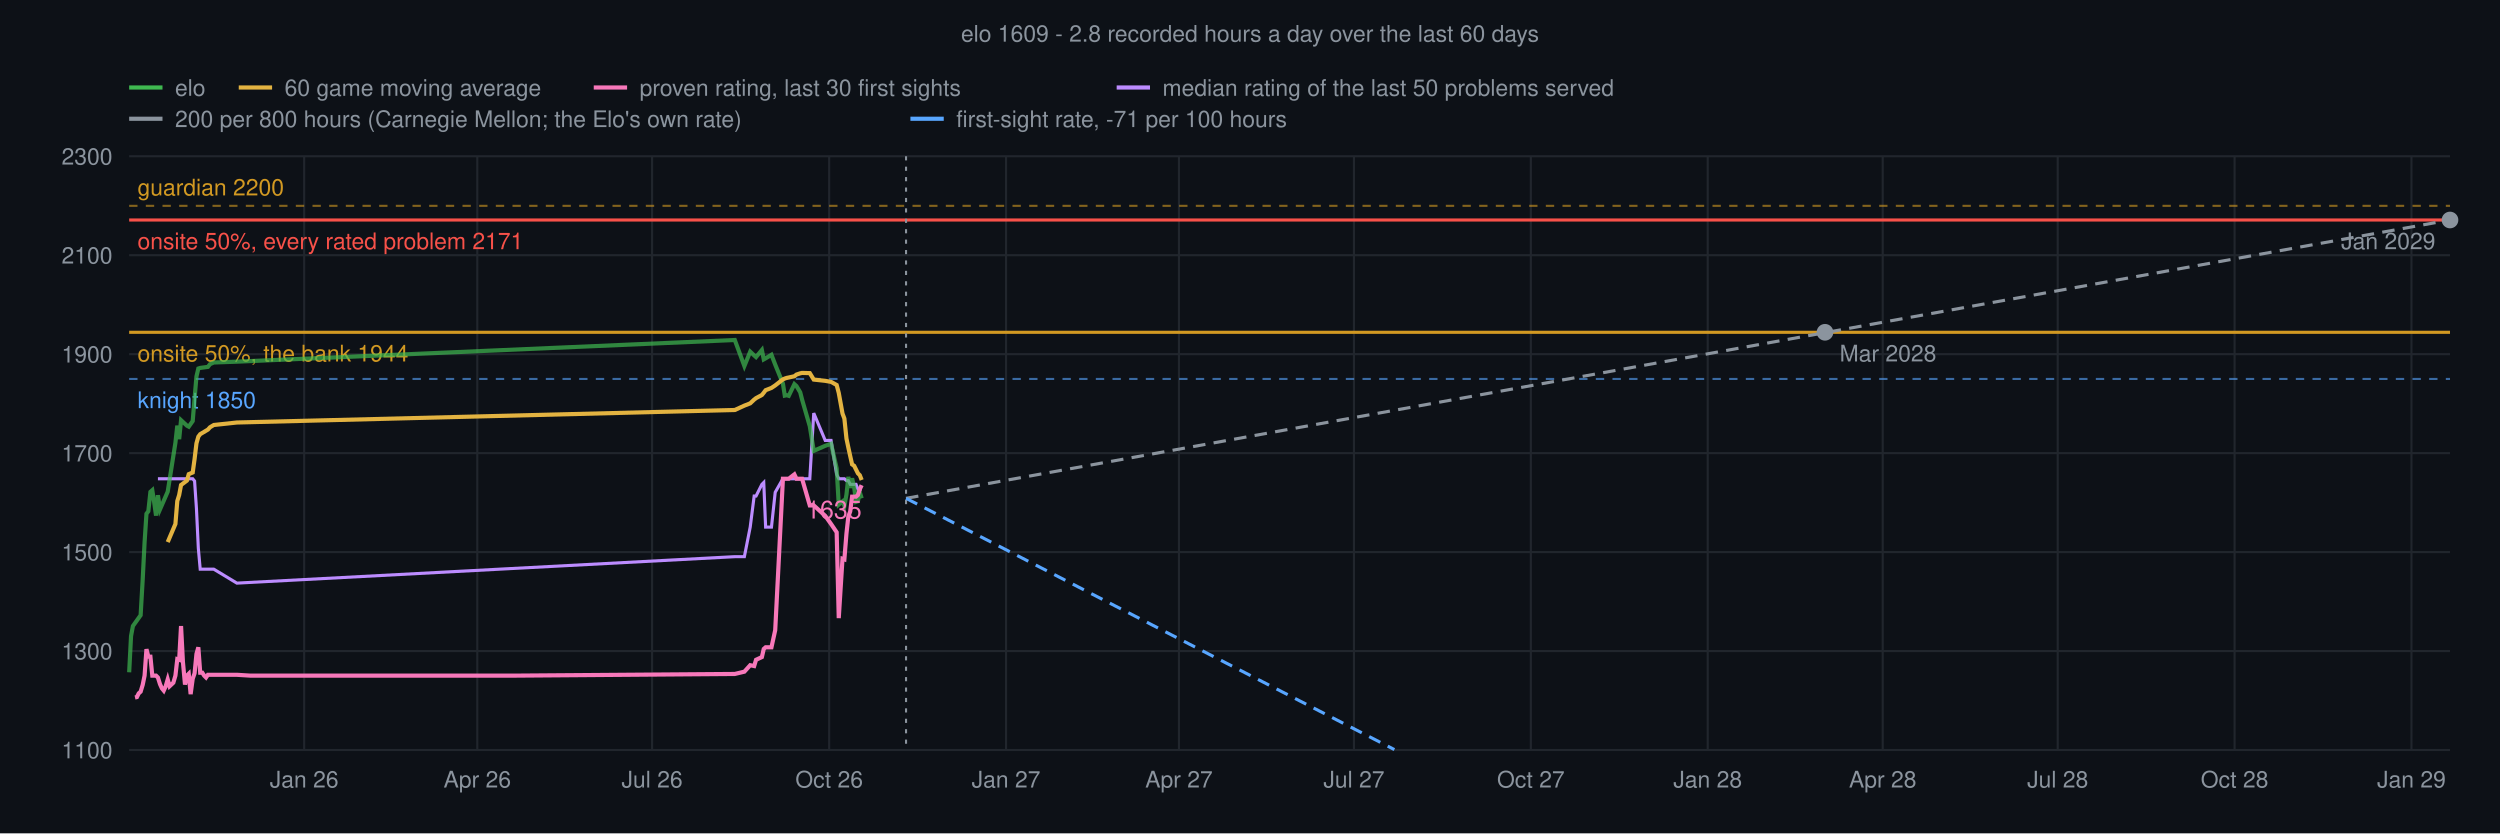
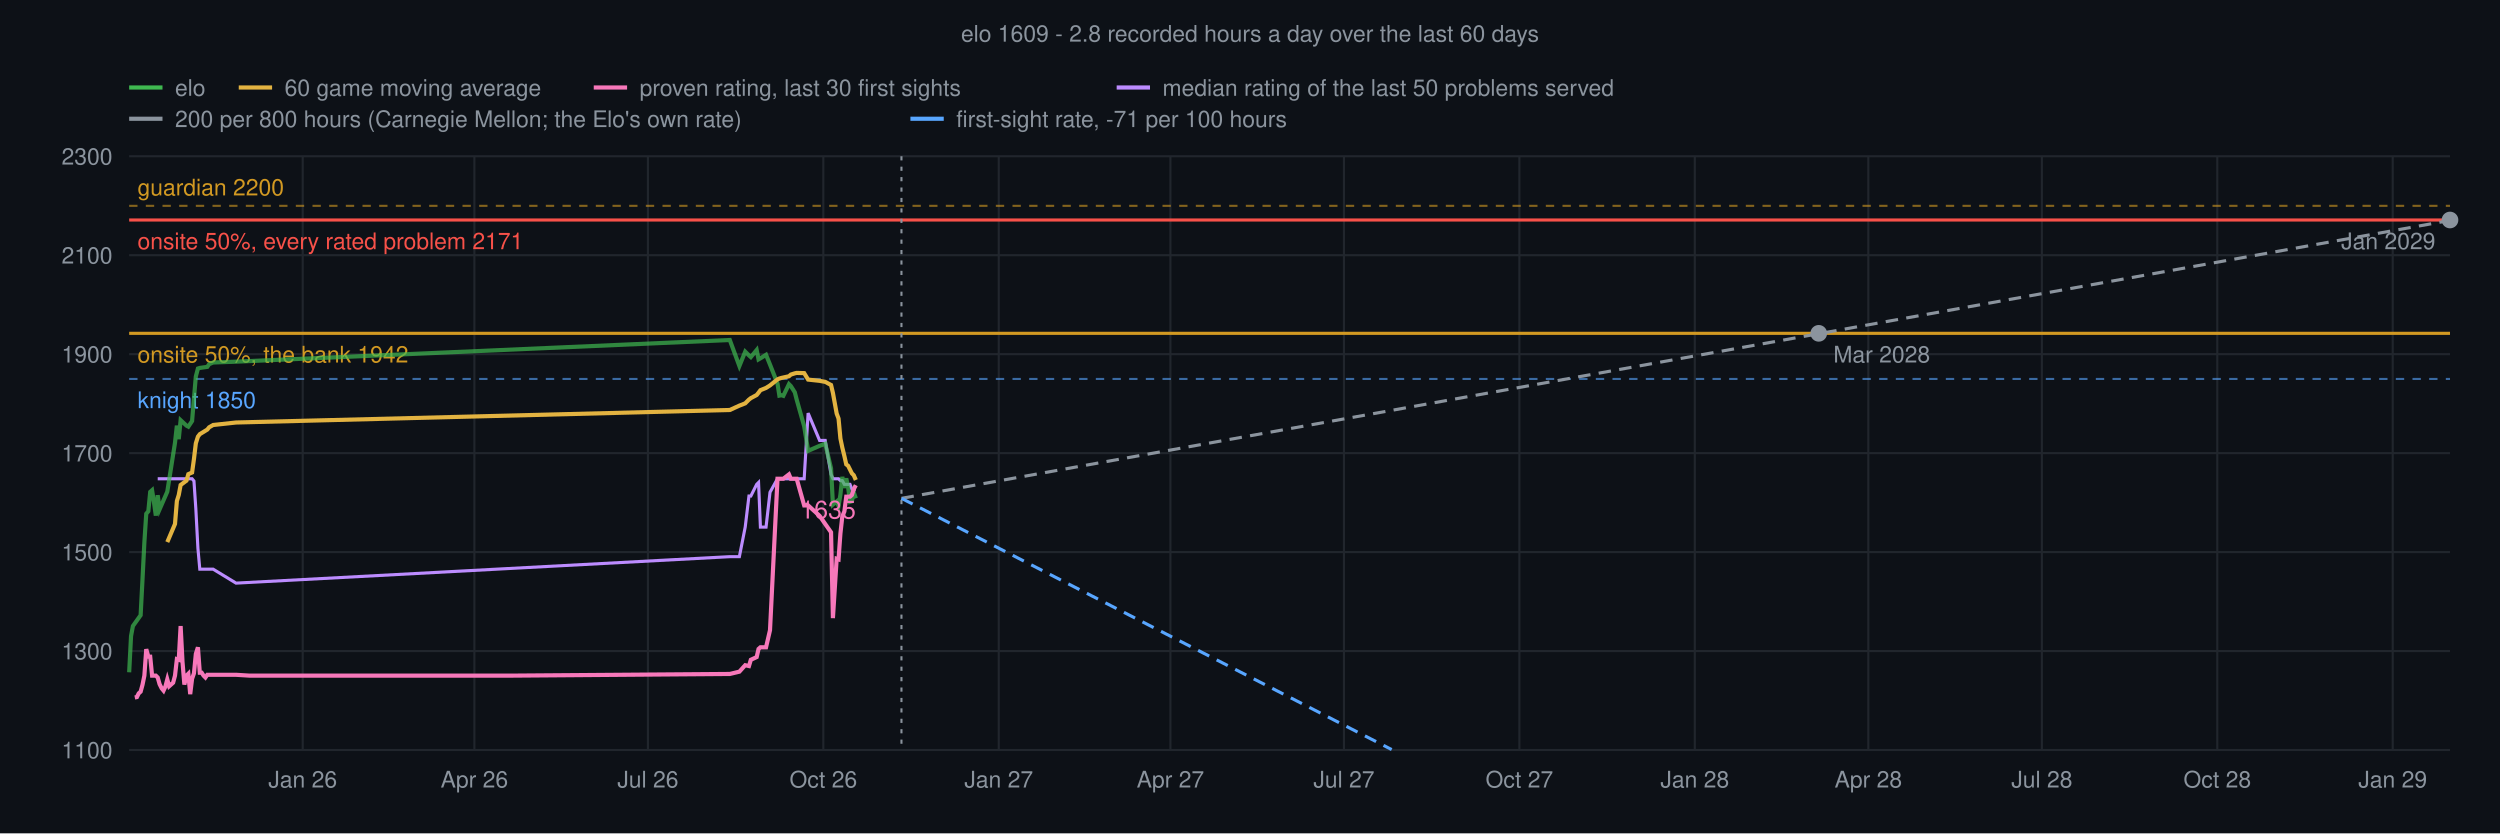
<svg xmlns="http://www.w3.org/2000/svg" viewBox="0 0 1200 400" font-family="Helvetica,sans-serif">
  <rect width="1200" height="400" fill="#0d1117" />
  <text x="600" y="20" text-anchor="middle" font-size="11" fill="#8b949e">elo 1609 - 2.8 recorded hours a day over the last 60 days</text>
  <line x1="62" y1="360.0" x2="1176" y2="360.0" stroke="#21262d" stroke-width="1" />
  <text x="54" y="364.0" text-anchor="end" font-size="11" fill="#8b949e">1100</text>
  <line x1="62" y1="312.5" x2="1176" y2="312.5" stroke="#21262d" stroke-width="1" />
  <text x="54" y="316.5" text-anchor="end" font-size="11" fill="#8b949e">1300</text>
  <line x1="62" y1="265.0" x2="1176" y2="265.0" stroke="#21262d" stroke-width="1" />
  <text x="54" y="269.0" text-anchor="end" font-size="11" fill="#8b949e">1500</text>
  <line x1="62" y1="217.5" x2="1176" y2="217.5" stroke="#21262d" stroke-width="1" />
  <text x="54" y="221.5" text-anchor="end" font-size="11" fill="#8b949e">1700</text>
  <line x1="62" y1="170.0" x2="1176" y2="170.0" stroke="#21262d" stroke-width="1" />
  <text x="54" y="174.0" text-anchor="end" font-size="11" fill="#8b949e">1900</text>
  <line x1="62" y1="122.5" x2="1176" y2="122.5" stroke="#21262d" stroke-width="1" />
  <text x="54" y="126.5" text-anchor="end" font-size="11" fill="#8b949e">2100</text>
  <line x1="62" y1="75.0" x2="1176" y2="75.0" stroke="#21262d" stroke-width="1" />
  <text x="54" y="79.0" text-anchor="end" font-size="11" fill="#8b949e">2300</text>
-   <line x1="146.0" y1="75" x2="146.0" y2="360" stroke="#21262d" stroke-width="1" />
-   <text x="146.0" y="378" text-anchor="middle" font-size="11" fill="#8b949e">Jan 26</text>
-   <line x1="229.1" y1="75" x2="229.1" y2="360" stroke="#21262d" stroke-width="1" />
-   <text x="229.1" y="378" text-anchor="middle" font-size="11" fill="#8b949e">Apr 26</text>
-   <line x1="313.0" y1="75" x2="313.0" y2="360" stroke="#21262d" stroke-width="1" />
-   <text x="313.0" y="378" text-anchor="middle" font-size="11" fill="#8b949e">Jul 26</text>
-   <line x1="398.0" y1="75" x2="398.0" y2="360" stroke="#21262d" stroke-width="1" />
-   <text x="398.0" y="378" text-anchor="middle" font-size="11" fill="#8b949e">Oct 26</text>
-   <line x1="482.9" y1="75" x2="482.9" y2="360" stroke="#21262d" stroke-width="1" />
-   <text x="482.9" y="378" text-anchor="middle" font-size="11" fill="#8b949e">Jan 27</text>
-   <line x1="565.9" y1="75" x2="565.9" y2="360" stroke="#21262d" stroke-width="1" />
-   <text x="565.9" y="378" text-anchor="middle" font-size="11" fill="#8b949e">Apr 27</text>
-   <line x1="649.9" y1="75" x2="649.9" y2="360" stroke="#21262d" stroke-width="1" />
-   <text x="649.9" y="378" text-anchor="middle" font-size="11" fill="#8b949e">Jul 27</text>
-   <line x1="734.8" y1="75" x2="734.8" y2="360" stroke="#21262d" stroke-width="1" />
-   <text x="734.8" y="378" text-anchor="middle" font-size="11" fill="#8b949e">Oct 27</text>
-   <line x1="819.7" y1="75" x2="819.7" y2="360" stroke="#21262d" stroke-width="1" />
-   <text x="819.7" y="378" text-anchor="middle" font-size="11" fill="#8b949e">Jan 28</text>
-   <line x1="903.7" y1="75" x2="903.7" y2="360" stroke="#21262d" stroke-width="1" />
-   <text x="903.7" y="378" text-anchor="middle" font-size="11" fill="#8b949e">Apr 28</text>
-   <line x1="987.7" y1="75" x2="987.7" y2="360" stroke="#21262d" stroke-width="1" />
-   <text x="987.7" y="378" text-anchor="middle" font-size="11" fill="#8b949e">Jul 28</text>
-   <line x1="1072.6" y1="75" x2="1072.6" y2="360" stroke="#21262d" stroke-width="1" />
-   <text x="1072.6" y="378" text-anchor="middle" font-size="11" fill="#8b949e">Oct 28</text>
-   <line x1="1157.5" y1="75" x2="1157.5" y2="360" stroke="#21262d" stroke-width="1" />
-   <text x="1157.5" y="378" text-anchor="middle" font-size="11" fill="#8b949e">Jan 29</text>
+   <line x1="145.3" y1="75" x2="145.3" y2="360" stroke="#21262d" stroke-width="1" />
+   <text x="145.3" y="378" text-anchor="middle" font-size="11" fill="#8b949e">Jan 26</text>
+   <line x1="227.7" y1="75" x2="227.7" y2="360" stroke="#21262d" stroke-width="1" />
+   <text x="227.7" y="378" text-anchor="middle" font-size="11" fill="#8b949e">Apr 26</text>
+   <line x1="311.0" y1="75" x2="311.0" y2="360" stroke="#21262d" stroke-width="1" />
+   <text x="311.0" y="378" text-anchor="middle" font-size="11" fill="#8b949e">Jul 26</text>
+   <line x1="395.2" y1="75" x2="395.2" y2="360" stroke="#21262d" stroke-width="1" />
+   <text x="395.2" y="378" text-anchor="middle" font-size="11" fill="#8b949e">Oct 26</text>
+   <line x1="479.4" y1="75" x2="479.4" y2="360" stroke="#21262d" stroke-width="1" />
+   <text x="479.4" y="378" text-anchor="middle" font-size="11" fill="#8b949e">Jan 27</text>
+   <line x1="561.8" y1="75" x2="561.8" y2="360" stroke="#21262d" stroke-width="1" />
+   <text x="561.8" y="378" text-anchor="middle" font-size="11" fill="#8b949e">Apr 27</text>
+   <line x1="645.1" y1="75" x2="645.1" y2="360" stroke="#21262d" stroke-width="1" />
+   <text x="645.1" y="378" text-anchor="middle" font-size="11" fill="#8b949e">Jul 27</text>
+   <line x1="729.3" y1="75" x2="729.3" y2="360" stroke="#21262d" stroke-width="1" />
+   <text x="729.3" y="378" text-anchor="middle" font-size="11" fill="#8b949e">Oct 27</text>
+   <line x1="813.5" y1="75" x2="813.5" y2="360" stroke="#21262d" stroke-width="1" />
+   <text x="813.5" y="378" text-anchor="middle" font-size="11" fill="#8b949e">Jan 28</text>
+   <line x1="896.8" y1="75" x2="896.8" y2="360" stroke="#21262d" stroke-width="1" />
+   <text x="896.8" y="378" text-anchor="middle" font-size="11" fill="#8b949e">Apr 28</text>
+   <line x1="980.1" y1="75" x2="980.1" y2="360" stroke="#21262d" stroke-width="1" />
+   <text x="980.1" y="378" text-anchor="middle" font-size="11" fill="#8b949e">Jul 28</text>
+   <line x1="1064.3" y1="75" x2="1064.3" y2="360" stroke="#21262d" stroke-width="1" />
+   <text x="1064.3" y="378" text-anchor="middle" font-size="11" fill="#8b949e">Oct 28</text>
+   <line x1="1148.5" y1="75" x2="1148.5" y2="360" stroke="#21262d" stroke-width="1" />
+   <text x="1148.5" y="378" text-anchor="middle" font-size="11" fill="#8b949e">Jan 29</text>
  <line x1="62" y1="98.8" x2="1176" y2="98.8" stroke="#d29922" stroke-width="1" stroke-dasharray="4 4" stroke-opacity="0.6" />
  <text x="66" y="93.8" font-size="11" fill="#d29922">guardian 2200</text>
  <line x1="62" y1="181.9" x2="1176" y2="181.9" stroke="#58a6ff" stroke-width="1" stroke-dasharray="4 4" stroke-opacity="0.6" />
  <text x="66" y="195.9" font-size="11" fill="#58a6ff">knight 1850</text>
-   <line x1="62" y1="159.5" x2="1176" y2="159.5" stroke="#d29922" stroke-width="1.5" />
-   <text x="66" y="173.5" font-size="11" fill="#d29922">onsite 50%, the bank 1944</text>
+   <line x1="62" y1="160.0" x2="1176" y2="160.0" stroke="#d29922" stroke-width="1.5" />
+   <text x="66" y="174.0" font-size="11" fill="#d29922">onsite 50%, the bank 1942</text>
  <line x1="62" y1="105.6" x2="1176" y2="105.6" stroke="#f85149" stroke-width="1.5" />
  <text x="66" y="119.6" font-size="11" fill="#f85149">onsite 50%, every rated problem 2171</text>
-   <line x1="434.9" y1="75" x2="434.9" y2="360" stroke="#8b949e" stroke-width="1" stroke-dasharray="2 3" />
-   <line x1="434.9" y1="239.2" x2="1176.0" y2="105.6" stroke="#8b949e" stroke-width="1.5" stroke-dasharray="6 4" />
-   <circle cx="876.0" cy="159.5" r="4" fill="#8b949e" />
-   <text x="883.0" y="173.5" text-anchor="start" font-size="11" fill="#8b949e">Mar 2028</text>
+   <line x1="432.7" y1="75" x2="432.7" y2="360" stroke="#8b949e" stroke-width="1" stroke-dasharray="2 3" />
+   <line x1="432.7" y1="239.2" x2="1176.0" y2="105.8" stroke="#8b949e" stroke-width="1.5" stroke-dasharray="6 4" />
+   <circle cx="873.0" cy="160.0" r="4" fill="#8b949e" />
+   <text x="880.0" y="174.0" text-anchor="start" font-size="11" fill="#8b949e">Mar 2028</text>
  <circle cx="1176.0" cy="105.6" r="4" fill="#8b949e" />
  <text x="1169.0" y="119.6" text-anchor="end" font-size="11" fill="#8b949e">Jan 2029</text>
-   <line x1="434.9" y1="239.2" x2="669.3" y2="359.8" stroke="#58a6ff" stroke-width="1.5" stroke-dasharray="6 4" />
-   <polyline points="75.8,229.8 76.8,229.8 80.5,229.8 84.2,229.8 85.1,229.8 86.0,229.8 86.9,229.8 89.7,229.8 90.6,229.8 92.5,229.8 93.4,230.9 94.3,244.2 95.2,263.2 96.1,273.2 99.8,273.2 100.8,273.2 102.6,273.2 113.7,279.9 352.7,267.2 357.3,267.2 360.1,253.0 362.0,238.1 362.9,238.1 365.7,232.5 366.6,231.6 367.5,253.0 370.3,253.0 372.1,236.3 375.8,229.8 376.7,229.8 377.6,229.8 378.6,229.8 381.3,229.8 382.3,229.8 384.1,229.8 385.0,229.8 388.7,229.8 390.6,198.3 396.1,211.4 398.9,211.4 401.6,227.7 402.6,229.8 404.4,229.8 405.3,229.8 406.3,230.7 407.2,230.7 408.1,232.5 409.0,232.5 410.0,232.5 410.9,232.5 411.8,234.8 412.7,234.8 413.6,234.8" fill="none" stroke="#bc8cff" stroke-width="1.5" />
-   <polyline points="62.0,322.7 62.9,305.3 63.8,300.5 67.5,295.3 68.5,278.1 69.4,260.3 70.3,246.6 71.2,245.4 72.2,236.1 73.1,235.3 74.0,241.1 74.9,247.5 75.8,237.7 76.8,244.5 80.5,236.0 84.2,212.5 85.1,204.3 86.0,210.8 86.9,201.7 89.7,204.3 90.6,204.8 92.5,202.1 93.4,191.2 94.3,180.7 95.2,176.9 96.1,176.6 99.8,176.1 100.8,174.8 102.6,174.0 113.7,173.6 352.7,163.2 357.3,175.7 360.1,168.8 362.0,170.6 362.9,171.4 365.7,168.0 366.6,172.5 367.5,172.0 370.3,170.3 372.1,175.0 375.8,184.1 376.7,189.9 377.6,189.7 378.6,190.0 381.3,184.4 382.3,185.3 384.1,188.3 385.0,191.8 388.7,204.6 390.6,216.4 396.1,214.0 398.9,213.0 401.6,224.8 402.6,242.2 404.4,240.7 405.3,242.9 406.3,237.4 407.2,228.9 408.1,234.2 409.0,229.6 410.0,233.9 410.9,240.9 411.8,240.6 412.7,236.3 413.6,239.2" fill="none" stroke="#3fb950" stroke-width="2" stroke-opacity="0.7" />
-   <polyline points="80.5,260.2 84.2,251.5 85.1,240.5 86.0,237.6 86.9,232.8 89.7,230.7 90.6,227.6 92.5,226.8 93.4,220.3 94.3,212.8 95.2,209.6 96.1,208.4 99.8,206.2 100.8,205.1 102.6,204.0 113.7,202.8 352.7,196.8 357.3,194.7 360.1,193.6 362.0,191.8 362.9,191.1 365.7,189.6 366.6,188.5 367.5,187.3 370.3,186.2 372.1,185.0 375.8,182.1 376.7,181.7 377.6,181.4 378.6,181.2 381.3,180.6 382.3,179.8 384.1,179.2 385.0,179.0 388.7,179.1 390.6,182.2 396.1,182.8 398.9,183.3 401.6,184.8 402.6,188.6 404.4,198.5 405.3,200.9 406.3,210.5 407.2,214.8 408.1,218.9 409.0,222.9 410.0,223.6 410.9,225.4 411.8,227.2 412.7,228.1 413.6,230.4" fill="none" stroke="#e3b341" stroke-width="2" />
-   <polyline points="64.8,334.8 65.7,334.6 66.6,332.8 67.5,332.0 68.5,328.7 69.4,324.3 70.3,311.6 71.2,315.2 72.2,315.2 73.1,324.3 74.0,324.3 74.9,324.3 75.8,325.2 76.8,328.4 77.7,330.4 78.6,331.5 79.5,329.5 80.5,326.1 81.4,329.4 83.2,327.7 84.2,324.3 85.1,316.4 86.0,316.7 86.9,300.5 87.8,317.7 88.8,328.6 89.7,324.3 90.6,323.4 91.5,333.2 92.5,325.8 93.4,323.2 94.3,313.9 95.2,310.7 96.1,322.9 97.1,322.9 98.0,324.3 98.9,325.2 99.8,323.9 100.8,323.9 102.6,323.9 113.7,323.9 120.1,324.3 220.7,324.3 247.5,324.3 352.7,323.5 357.3,322.4 360.1,319.3 362.0,319.7 362.9,316.7 365.7,315.4 366.6,311.5 367.5,310.7 370.3,310.7 372.1,302.5 375.8,229.8 376.7,229.8 377.6,229.8 378.6,229.8 381.3,227.7 382.3,229.8 384.1,229.8 385.0,229.8 388.7,242.6 390.6,242.6 396.1,247.6 398.9,251.5 401.6,255.5 402.6,296.7 404.4,268.2 405.3,268.5 406.3,256.1 407.2,247.9 408.1,245.5 409.0,238.4 410.0,238.4 410.9,238.4 411.8,237.6 412.7,234.8 413.6,232.9" fill="none" stroke="#f778ba" stroke-width="2" />
-   <text x="413.6" y="248.9" text-anchor="end" font-size="12" fill="#f778ba">1635</text>
+   <line x1="432.7" y1="239.2" x2="668.0" y2="359.8" stroke="#58a6ff" stroke-width="1.5" stroke-dasharray="6 4" />
+   <polyline points="75.7,229.8 76.6,229.8 80.3,229.8 84.0,229.8 84.9,229.8 85.8,229.8 86.7,229.8 89.5,229.8 90.4,229.8 92.2,229.8 93.1,230.9 94.0,244.2 95.0,263.2 95.9,273.2 99.5,273.2 100.4,273.2 102.3,273.2 113.3,279.9 350.3,267.2 354.9,267.2 357.7,253.0 359.5,238.1 360.4,238.1 363.2,232.5 364.1,231.6 365.0,253.0 367.7,253.0 369.6,236.3 373.2,229.8 374.1,229.8 375.1,229.8 376.0,229.8 378.7,229.8 379.6,229.8 381.5,229.8 382.4,229.8 386.0,229.8 387.9,198.3 393.4,211.4 396.1,211.4 398.9,227.7 399.8,229.8 401.6,229.8 402.5,229.8 403.4,230.7 404.3,230.7 405.3,232.5 406.2,232.5 407.1,232.5 408.0,232.5 408.9,234.8 409.8,234.8 410.8,234.8" fill="none" stroke="#bc8cff" stroke-width="1.5" />
+   <polyline points="62.0,322.7 62.9,305.3 63.8,300.5 67.5,295.3 68.4,278.1 69.3,260.3 70.2,246.6 71.2,245.4 72.1,236.1 73.0,235.3 73.9,241.1 74.8,247.5 75.7,237.7 76.6,244.5 80.3,236.0 84.0,212.5 84.9,204.3 85.8,210.8 86.7,201.7 89.5,204.3 90.4,204.8 92.2,202.1 93.1,191.2 94.0,180.7 95.0,176.9 95.9,176.6 99.5,176.1 100.4,174.8 102.3,174.0 113.3,173.6 350.3,163.2 354.9,175.7 357.7,168.8 359.5,170.6 360.4,171.4 363.2,168.0 364.1,172.5 365.0,172.0 367.7,170.3 369.6,175.0 373.2,184.1 374.1,189.9 375.1,189.7 376.0,190.0 378.7,184.4 379.6,185.3 381.5,188.3 382.4,191.8 386.0,204.6 387.9,216.4 393.4,214.0 396.1,213.0 398.9,224.8 399.8,242.2 401.6,240.7 402.5,242.9 403.4,237.4 404.3,228.9 405.3,234.2 406.2,229.6 407.1,233.9 408.0,240.9 408.9,240.6 409.8,236.3 410.8,239.2" fill="none" stroke="#3fb950" stroke-width="2" stroke-opacity="0.7" />
+   <polyline points="80.3,260.2 84.0,251.5 84.9,240.5 85.8,237.6 86.7,232.8 89.5,230.7 90.4,227.6 92.2,226.8 93.1,220.3 94.0,212.8 95.0,209.6 95.9,208.4 99.5,206.2 100.4,205.1 102.3,204.0 113.3,202.8 350.3,196.8 354.9,194.7 357.7,193.6 359.5,191.8 360.4,191.1 363.2,189.6 364.1,188.5 365.0,187.3 367.7,186.2 369.6,185.0 373.2,182.1 374.1,181.7 375.1,181.4 376.0,181.2 378.7,180.6 379.6,179.8 381.5,179.2 382.4,179.0 386.0,179.1 387.9,182.2 393.4,182.8 396.1,183.3 398.9,184.8 399.8,188.6 401.6,198.5 402.5,200.9 403.4,210.5 404.3,214.8 405.3,218.9 406.2,222.9 407.1,223.6 408.0,225.4 408.9,227.2 409.8,228.1 410.8,230.4" fill="none" stroke="#e3b341" stroke-width="2" />
+   <polyline points="64.7,334.8 65.7,334.6 66.6,332.8 67.5,332.0 68.4,328.7 69.3,324.3 70.2,311.6 71.2,315.2 72.1,315.2 73.0,324.3 73.9,324.3 74.8,324.3 75.7,325.2 76.6,328.4 77.6,330.4 78.5,331.5 79.4,329.5 80.3,326.1 81.2,329.4 83.1,327.7 84.0,324.3 84.9,316.4 85.8,316.7 86.7,300.5 87.6,317.7 88.5,328.6 89.5,324.3 90.4,323.4 91.3,333.2 92.2,325.8 93.1,323.2 94.0,313.9 95.0,310.7 95.9,322.9 96.8,322.9 97.7,324.3 98.6,325.2 99.5,323.9 100.4,323.9 102.3,323.9 113.3,323.9 119.7,324.3 219.4,324.3 246.0,324.3 350.3,323.5 354.9,322.4 357.7,319.3 359.5,319.7 360.4,316.7 363.2,315.4 364.1,311.5 365.0,310.7 367.7,310.7 369.6,302.5 373.2,229.8 374.1,229.8 375.1,229.8 376.0,229.8 378.7,227.7 379.6,229.8 381.5,229.8 382.4,229.8 386.0,242.6 387.9,242.6 393.4,247.6 396.1,251.5 398.9,255.5 399.8,296.7 401.6,268.2 402.5,268.5 403.4,256.1 404.3,247.9 405.3,245.5 406.2,238.4 407.1,238.4 408.0,238.4 408.9,237.6 409.8,234.8 410.8,232.9" fill="none" stroke="#f778ba" stroke-width="2" />
+   <text x="410.8" y="248.9" text-anchor="end" font-size="12" fill="#f778ba">1635</text>
  <line x1="62" y1="42" x2="78" y2="42" stroke="#3fb950" stroke-width="2" />
  <text x="84" y="46" font-size="11" fill="#8b949e">elo</text>
  <line x1="114.6" y1="42" x2="130.6" y2="42" stroke="#e3b341" stroke-width="2" />
  <text x="136.6" y="46" font-size="11" fill="#8b949e">60 game moving average</text>
  <line x1="285.0" y1="42" x2="301.0" y2="42" stroke="#f778ba" stroke-width="2" />
  <text x="307.0" y="46" font-size="11" fill="#8b949e">proven rating, last 30 first sights</text>
  <line x1="536.0" y1="42" x2="552.0" y2="42" stroke="#bc8cff" stroke-width="2" />
  <text x="558.0" y="46" font-size="11" fill="#8b949e">median rating of the last 50 problems served</text>
  <line x1="62.0" y1="57" x2="78.0" y2="57" stroke="#8b949e" stroke-width="2" />
  <text x="84.0" y="61" font-size="11" fill="#8b949e">200 per 800 hours (Carnegie Mellon; the Elo's own rate)</text>
  <line x1="437.0" y1="57" x2="453.0" y2="57" stroke="#58a6ff" stroke-width="2" />
  <text x="459.0" y="61" font-size="11" fill="#8b949e">first-sight rate, -71 per 100 hours</text>
</svg>
